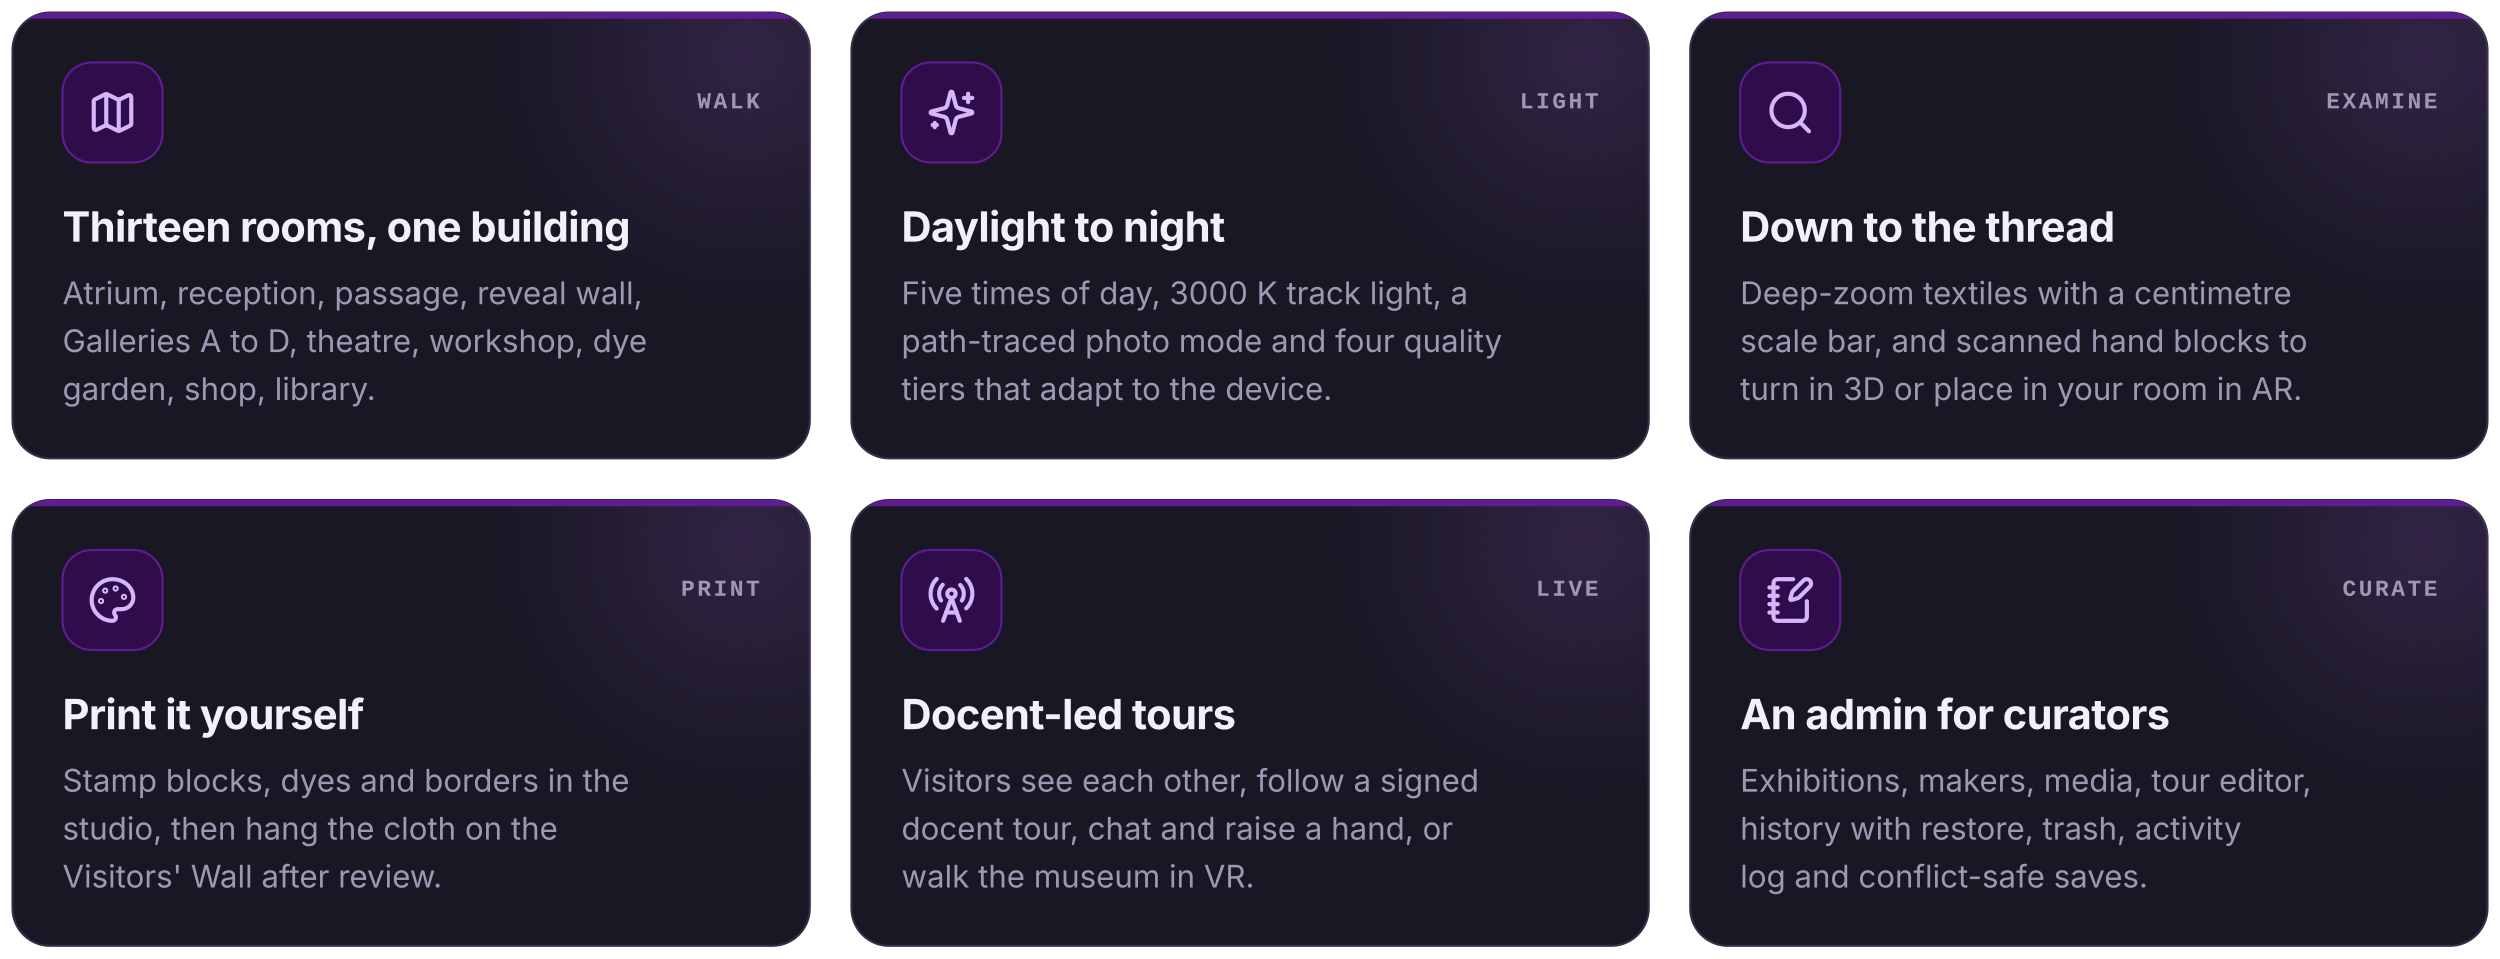
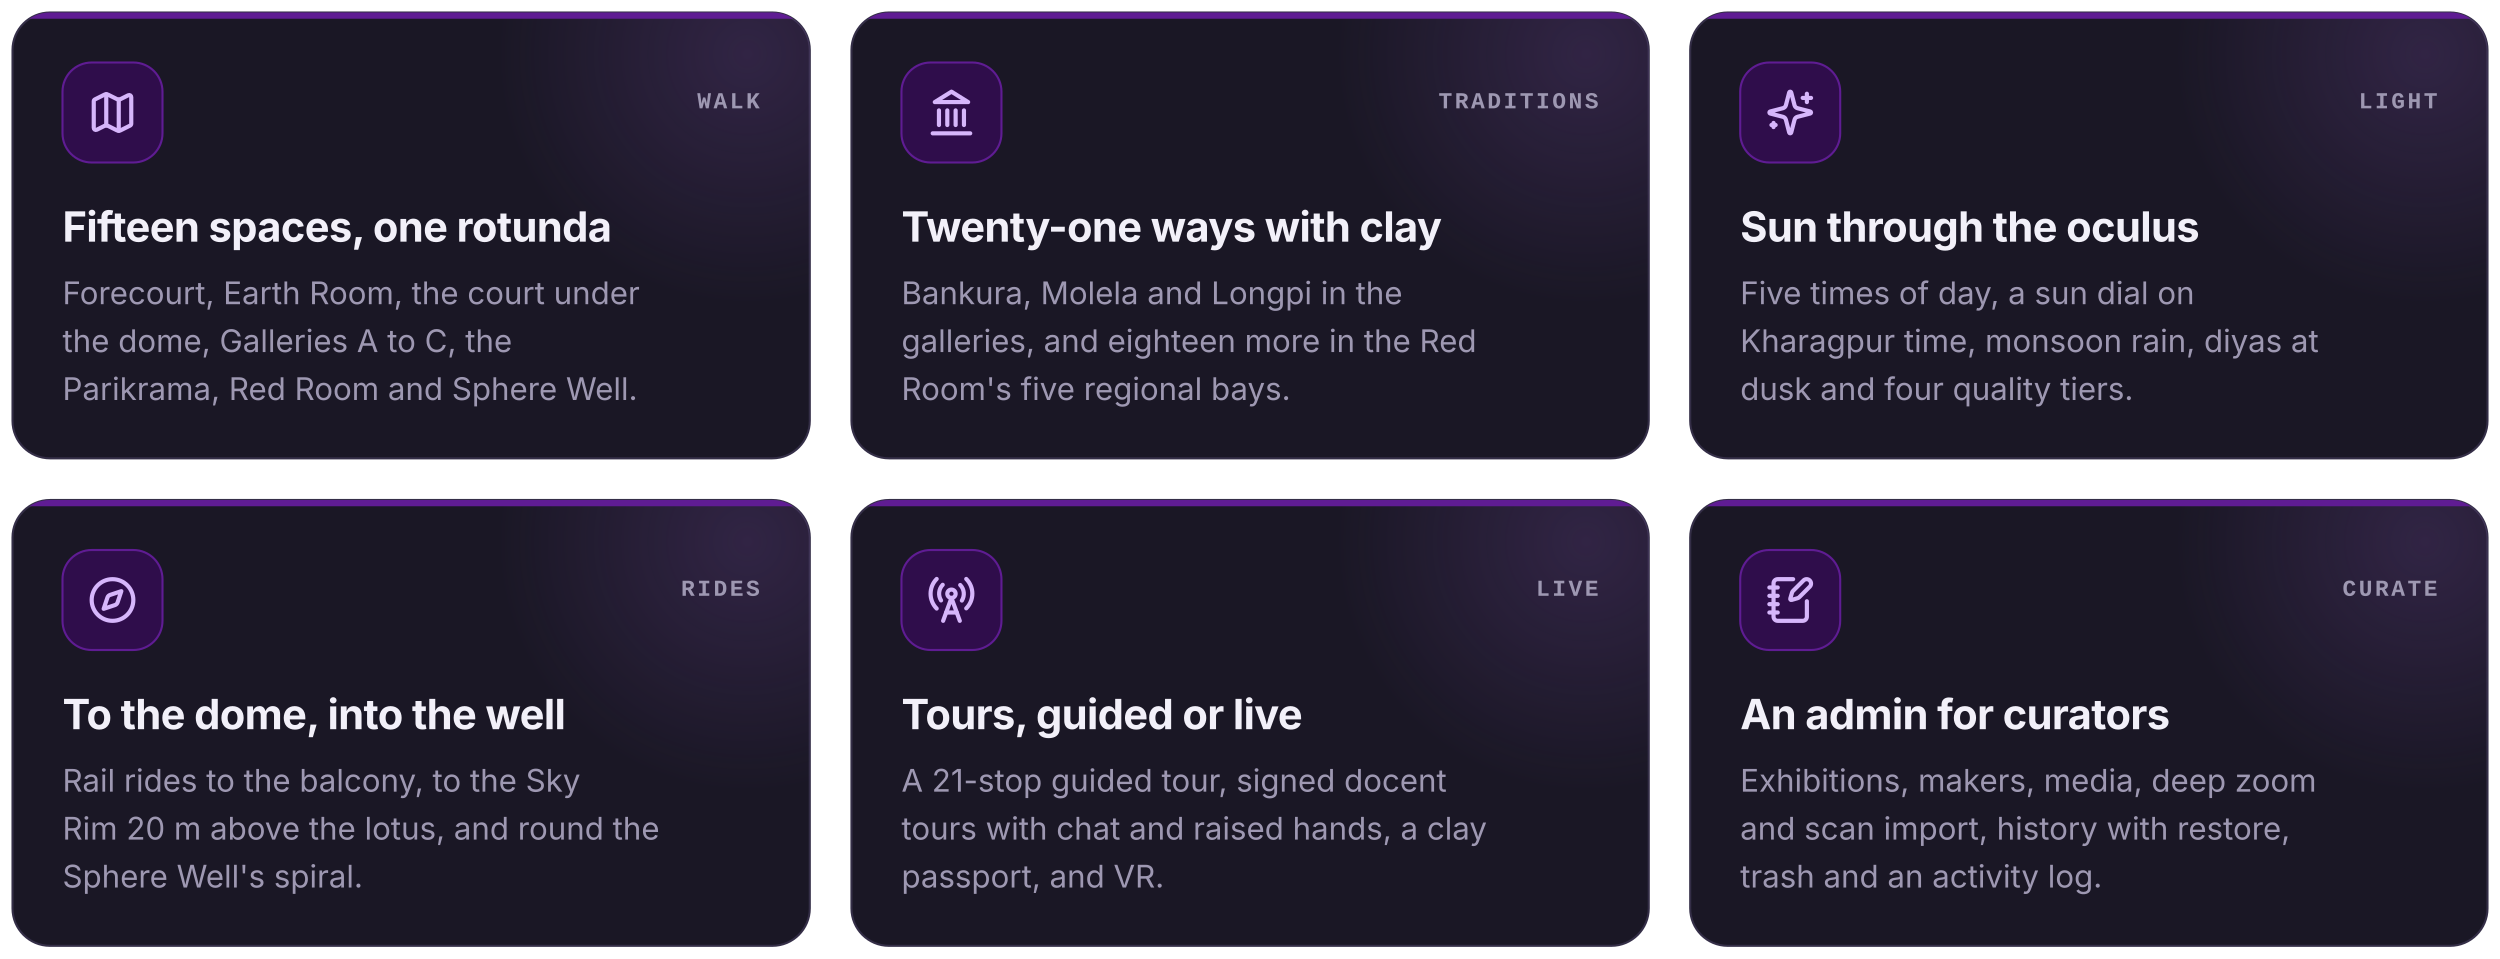
- <svg xmlns="http://www.w3.org/2000/svg" width="1200" height="460" viewBox="0 0 1200 460" role="img" aria-label="What the museum does: walk, light, examine, print, tour live and curate">
+ <svg xmlns="http://www.w3.org/2000/svg" width="1200" height="460" viewBox="0 0 1200 460" role="img" aria-label="What the pavilion does: walk, traditions, light, rides, tours and curation">
  <defs>
    <style>.d{font-family:'Plus Jakarta Sans','Inter',ui-sans-serif,system-ui,-apple-system,'Segoe UI',Roboto,Helvetica,Arial,sans-serif}.s{font-family:'Inter',ui-sans-serif,system-ui,-apple-system,'Segoe UI',Roboto,Helvetica,Arial,sans-serif}.m{font-family:'JetBrains Mono',ui-monospace,'SFMono-Regular',Menlo,Consolas,'Liberation Mono',monospace}.rise{animation:rise .9s cubic-bezier(.2,.7,.2,1) both}@keyframes rise{from{opacity:0;transform:translateY(12px)}to{opacity:1;transform:translateY(0)}}.shine{animation:shine 5.6s cubic-bezier(.5,0,.3,1) infinite}@keyframes shine{0%{transform:translateX(0)}45%,100%{transform:translateX(562.7px)}}.r0{animation-delay:0.1s}.r1{animation-delay:0.2s}.r2{animation-delay:0.3s}.r3{animation-delay:0.5s}.r4{animation-delay:0.6s}.r5{animation-delay:0.7s}@media (prefers-reduced-motion:reduce){*{animation:none!important}.smil{display:none}.sweep{fill:url(#still)}}</style>
    <radialGradient id="halo">
      <stop offset="0" stop-color="#AA69E9" stop-opacity=".16" />
      <stop offset="1" stop-color="#AA69E9" stop-opacity="0" />
    </radialGradient>
    <linearGradient id="glint" x1="0" y1="0" x2="1" y2="0">
      <stop offset="0" stop-color="#C090F5" stop-opacity="0" />
      <stop offset=".5" stop-color="#C090F5" />
      <stop offset="1" stop-color="#E0AF43" stop-opacity="0" />
    </linearGradient>
    <clipPath id="k0">
      <rect x="6" y="6" width="382.7" height="214" rx="18" />
    </clipPath>
    <clipPath id="k1">
      <rect x="408.7" y="6" width="382.7" height="214" rx="18" />
    </clipPath>
    <clipPath id="k2">
      <rect x="811.3" y="6" width="382.7" height="214" rx="18" />
    </clipPath>
    <clipPath id="k3">
      <rect x="6" y="240" width="382.7" height="214" rx="18" />
    </clipPath>
    <clipPath id="k4">
      <rect x="408.7" y="240" width="382.7" height="214" rx="18" />
    </clipPath>
    <clipPath id="k5">
      <rect x="811.3" y="240" width="382.7" height="214" rx="18" />
    </clipPath>
  </defs>
  <g class="rise r0">
    <rect x="6" y="6" width="382.7" height="214" rx="18" fill="#1A1725" stroke="#342E47" />
    <g clip-path="url(#k0)">
      <circle cx="358.7" cy="26" r="120" fill="url(#halo)" />
      <rect x="6" y="6" width="382.7" height="3" fill="#5F1C93" />
      <rect class="shine" style="animation-delay:0s" x="-174" y="6" width="180" height="3" fill="url(#glint)" />
    </g>
    <rect x="30" y="30" width="48" height="48" rx="14" fill="#2F0D4B" stroke="#5F1C93" />
    <g transform="translate(42 42) scale(1)" fill="none" stroke="#D6B6FB" stroke-width="2" stroke-linecap="round" stroke-linejoin="round">
      <path d="M14.106 5.553a2 2 0 0 0 1.788 0l3.659-1.83A1 1 0 0 1 21 4.619v12.764a1 1 0 0 1-.553.894l-4.553 2.277a2 2 0 0 1-1.788 0l-4.212-2.106a2 2 0 0 0-1.788 0l-3.659 1.83A1 1 0 0 1 3 19.381V6.618a1 1 0 0 1 .553-.894l4.553-2.277a2 2 0 0 1 1.788 0z" />
      <path d="M15 5.764v15" />
      <path d="M9 3.236v15" />
    </g>
    <text x="364.7" y="52" class="m" fill="#9E98B2" font-size="11" font-weight="600" letter-spacing="1.2" text-anchor="end">WALK</text>
-     <text x="30" y="116" class="d" fill="#F2F0F9" font-size="20" font-weight="700" letter-spacing="-.3">Thirteen rooms, one building</text>
-     <text x="30" y="146" class="s" fill="#9E98B2" font-size="15">Atrium, reception, passage, reveal wall,</text>
-     <text x="30" y="169" class="s" fill="#9E98B2" font-size="15">Galleries A to D, theatre, workshop, dye</text>
-     <text x="30" y="192" class="s" fill="#9E98B2" font-size="15">garden, shop, library.</text>
+     <text x="30" y="116" class="d" fill="#F2F0F9" font-size="20" font-weight="700" letter-spacing="-.3">Fifteen spaces, one rotunda</text>
+     <text x="30" y="146" class="s" fill="#9E98B2" font-size="15">Forecourt, Earth Room, the court under</text>
+     <text x="30" y="169" class="s" fill="#9E98B2" font-size="15">the dome, Galleries A to C, the</text>
+     <text x="30" y="192" class="s" fill="#9E98B2" font-size="15">Parikrama, Red Room and Sphere Well.</text>
  </g>
  <g class="rise r1">
    <rect x="408.7" y="6" width="382.7" height="214" rx="18" fill="#1A1725" stroke="#342E47" />
    <g clip-path="url(#k1)">
      <circle cx="761.3" cy="26" r="120" fill="url(#halo)" />
      <rect x="408.7" y="6" width="382.7" height="3" fill="#5F1C93" />
      <rect class="shine" style="animation-delay:0.7s" x="228.7" y="6" width="180" height="3" fill="url(#glint)" />
    </g>
    <rect x="432.7" y="30" width="48" height="48" rx="14" fill="#2F0D4B" stroke="#5F1C93" />
    <g transform="translate(444.7 42) scale(1)" fill="none" stroke="#D6B6FB" stroke-width="2" stroke-linecap="round" stroke-linejoin="round">
-       <path d="M9.937 15.5A2 2 0 0 0 8.5 14.063l-6.135-1.582a.5.5 0 0 1 0-.962L8.5 9.936A2 2 0 0 0 9.937 8.5l1.582-6.135a.5.5 0 0 1 .963 0L14.063 8.5A2 2 0 0 0 15.5 9.937l6.135 1.581a.5.5 0 0 1 0 .964L15.5 14.063a2 2 0 0 0-1.437 1.437l-1.582 6.135a.5.5 0 0 1-.963 0z" />
-       <path d="M20 3v4" />
-       <path d="M22 5h-4" />
-       <path d="M4 17v2" />
-       <path d="M5 18H3" />
+       <line x1="3" x2="21" y1="22" y2="22" />
+       <line x1="6" x2="6" y1="18" y2="11" />
+       <line x1="10" x2="10" y1="18" y2="11" />
+       <line x1="14" x2="14" y1="18" y2="11" />
+       <line x1="18" x2="18" y1="18" y2="11" />
+       <polygon points="12 2 20 7 4 7" />
    </g>
-     <text x="767.3" y="52" class="m" fill="#9E98B2" font-size="11" font-weight="600" letter-spacing="1.2" text-anchor="end">LIGHT</text>
-     <text x="432.7" y="116" class="d" fill="#F2F0F9" font-size="20" font-weight="700" letter-spacing="-.3">Daylight to night</text>
-     <text x="432.7" y="146" class="s" fill="#9E98B2" font-size="15">Five times of day, 3000 K track light, a</text>
-     <text x="432.7" y="169" class="s" fill="#9E98B2" font-size="15">path-traced photo mode and four quality</text>
-     <text x="432.7" y="192" class="s" fill="#9E98B2" font-size="15">tiers that adapt to the device.</text>
+     <text x="767.3" y="52" class="m" fill="#9E98B2" font-size="11" font-weight="600" letter-spacing="1.2" text-anchor="end">TRADITIONS</text>
+     <text x="432.7" y="116" class="d" fill="#F2F0F9" font-size="20" font-weight="700" letter-spacing="-.3">Twenty-one ways with clay</text>
+     <text x="432.7" y="146" class="s" fill="#9E98B2" font-size="15">Bankura, Molela and Longpi in the</text>
+     <text x="432.7" y="169" class="s" fill="#9E98B2" font-size="15">galleries, and eighteen more in the Red</text>
+     <text x="432.7" y="192" class="s" fill="#9E98B2" font-size="15">Room's five regional bays.</text>
  </g>
  <g class="rise r2">
    <rect x="811.3" y="6" width="382.7" height="214" rx="18" fill="#1A1725" stroke="#342E47" />
    <g clip-path="url(#k2)">
      <circle cx="1164" cy="26" r="120" fill="url(#halo)" />
      <rect x="811.3" y="6" width="382.7" height="3" fill="#5F1C93" />
      <rect class="shine" style="animation-delay:1.4s" x="631.3" y="6" width="180" height="3" fill="url(#glint)" />
    </g>
    <rect x="835.3" y="30" width="48" height="48" rx="14" fill="#2F0D4B" stroke="#5F1C93" />
    <g transform="translate(847.3 42) scale(1)" fill="none" stroke="#D6B6FB" stroke-width="2" stroke-linecap="round" stroke-linejoin="round">
-       <circle cx="11" cy="11" r="8" />
-       <path d="m21 21-4.3-4.3" />
+       <path d="M9.937 15.5A2 2 0 0 0 8.5 14.063l-6.135-1.582a.5.5 0 0 1 0-.962L8.5 9.936A2 2 0 0 0 9.937 8.5l1.582-6.135a.5.5 0 0 1 .963 0L14.063 8.5A2 2 0 0 0 15.5 9.937l6.135 1.581a.5.5 0 0 1 0 .964L15.5 14.063a2 2 0 0 0-1.437 1.437l-1.582 6.135a.5.5 0 0 1-.963 0z" />
+       <path d="M20 3v4" />
+       <path d="M22 5h-4" />
+       <path d="M4 17v2" />
+       <path d="M5 18H3" />
    </g>
-     <text x="1170" y="52" class="m" fill="#9E98B2" font-size="11" font-weight="600" letter-spacing="1.2" text-anchor="end">EXAMINE</text>
-     <text x="835.3" y="116" class="d" fill="#F2F0F9" font-size="20" font-weight="700" letter-spacing="-.3">Down to the thread</text>
-     <text x="835.3" y="146" class="s" fill="#9E98B2" font-size="15">Deep-zoom textiles with a centimetre</text>
-     <text x="835.3" y="169" class="s" fill="#9E98B2" font-size="15">scale bar, and scanned hand blocks to</text>
-     <text x="835.3" y="192" class="s" fill="#9E98B2" font-size="15">turn in 3D or place in your room in AR.</text>
+     <text x="1170" y="52" class="m" fill="#9E98B2" font-size="11" font-weight="600" letter-spacing="1.2" text-anchor="end">LIGHT</text>
+     <text x="835.3" y="116" class="d" fill="#F2F0F9" font-size="20" font-weight="700" letter-spacing="-.3">Sun through the oculus</text>
+     <text x="835.3" y="146" class="s" fill="#9E98B2" font-size="15">Five times of day, a sun dial on</text>
+     <text x="835.3" y="169" class="s" fill="#9E98B2" font-size="15">Kharagpur time, monsoon rain, diyas at</text>
+     <text x="835.3" y="192" class="s" fill="#9E98B2" font-size="15">dusk and four quality tiers.</text>
  </g>
  <g class="rise r3">
    <rect x="6" y="240" width="382.7" height="214" rx="18" fill="#1A1725" stroke="#342E47" />
    <g clip-path="url(#k3)">
      <circle cx="358.7" cy="260" r="120" fill="url(#halo)" />
      <rect x="6" y="240" width="382.7" height="3" fill="#5F1C93" />
      <rect class="shine" style="animation-delay:2.1s" x="-174" y="240" width="180" height="3" fill="url(#glint)" />
    </g>
    <rect x="30" y="264" width="48" height="48" rx="14" fill="#2F0D4B" stroke="#5F1C93" />
    <g transform="translate(42 276) scale(1)" fill="none" stroke="#D6B6FB" stroke-width="2" stroke-linecap="round" stroke-linejoin="round">
-       <circle cx="13.5" cy="6.5" r=".5" fill="currentColor" />
-       <circle cx="17.5" cy="10.5" r=".5" fill="currentColor" />
-       <circle cx="8.5" cy="7.5" r=".5" fill="currentColor" />
-       <circle cx="6.5" cy="12.5" r=".5" fill="currentColor" />
-       <path d="M12 2C6.5 2 2 6.5 2 12s4.5 10 10 10c.926 0 1.648-.746 1.648-1.688 0-.437-.18-.835-.437-1.125-.29-.289-.438-.652-.438-1.125a1.64 1.64 0 0 1 1.668-1.668h1.996c3.051 0 5.555-2.503 5.555-5.554C21.965 6.012 17.461 2 12 2z" />
+       <path d="m16.24 7.76-1.804 5.411a2 2 0 0 1-1.265 1.265L7.76 16.24l1.804-5.411a2 2 0 0 1 1.265-1.265z" />
+       <circle cx="12" cy="12" r="10" />
    </g>
-     <text x="364.7" y="286" class="m" fill="#9E98B2" font-size="11" font-weight="600" letter-spacing="1.2" text-anchor="end">PRINT</text>
-     <text x="30" y="350" class="d" fill="#F2F0F9" font-size="20" font-weight="700" letter-spacing="-.3">Print it yourself</text>
-     <text x="30" y="380" class="s" fill="#9E98B2" font-size="15">Stamp blocks, dyes and borders in the</text>
-     <text x="30" y="403" class="s" fill="#9E98B2" font-size="15">studio, then hang the cloth on the</text>
-     <text x="30" y="426" class="s" fill="#9E98B2" font-size="15">Visitors' Wall after review.</text>
+     <text x="364.7" y="286" class="m" fill="#9E98B2" font-size="11" font-weight="600" letter-spacing="1.2" text-anchor="end">RIDES</text>
+     <text x="30" y="350" class="d" fill="#F2F0F9" font-size="20" font-weight="700" letter-spacing="-.3">To the dome, into the well</text>
+     <text x="30" y="380" class="s" fill="#9E98B2" font-size="15">Rail rides to the balcony, to the Sky</text>
+     <text x="30" y="403" class="s" fill="#9E98B2" font-size="15">Rim 20 m above the lotus, and round the</text>
+     <text x="30" y="426" class="s" fill="#9E98B2" font-size="15">Sphere Well's spiral.</text>
  </g>
  <g class="rise r4">
    <rect x="408.7" y="240" width="382.7" height="214" rx="18" fill="#1A1725" stroke="#342E47" />
    <g clip-path="url(#k4)">
      <circle cx="761.3" cy="260" r="120" fill="url(#halo)" />
      <rect x="408.7" y="240" width="382.7" height="3" fill="#5F1C93" />
      <rect class="shine" style="animation-delay:2.8s" x="228.7" y="240" width="180" height="3" fill="url(#glint)" />
    </g>
    <rect x="432.7" y="264" width="48" height="48" rx="14" fill="#2F0D4B" stroke="#5F1C93" />
    <g transform="translate(444.7 276) scale(1)" fill="none" stroke="#D6B6FB" stroke-width="2" stroke-linecap="round" stroke-linejoin="round">
      <path d="M4.9 16.1C1 12.2 1 5.8 4.9 1.9" />
      <path d="M7.8 4.7a6.14 6.14 0 0 0-.8 7.5" />
      <circle cx="12" cy="9" r="2" />
      <path d="M16.2 4.8c2 2 2.26 5.11.8 7.47" />
      <path d="M19.1 1.9a9.96 9.96 0 0 1 0 14.1" />
      <path d="M9.5 18h5" />
      <path d="m8 22 4-11 4 11" />
    </g>
    <text x="767.3" y="286" class="m" fill="#9E98B2" font-size="11" font-weight="600" letter-spacing="1.2" text-anchor="end">LIVE</text>
-     <text x="432.7" y="350" class="d" fill="#F2F0F9" font-size="20" font-weight="700" letter-spacing="-.3">Docent-led tours</text>
-     <text x="432.7" y="380" class="s" fill="#9E98B2" font-size="15">Visitors see each other, follow a signed</text>
-     <text x="432.7" y="403" class="s" fill="#9E98B2" font-size="15">docent tour, chat and raise a hand, or</text>
-     <text x="432.7" y="426" class="s" fill="#9E98B2" font-size="15">walk the museum in VR.</text>
+     <text x="432.7" y="350" class="d" fill="#F2F0F9" font-size="20" font-weight="700" letter-spacing="-.3">Tours, guided or live</text>
+     <text x="432.7" y="380" class="s" fill="#9E98B2" font-size="15">A 21-stop guided tour, signed docent</text>
+     <text x="432.7" y="403" class="s" fill="#9E98B2" font-size="15">tours with chat and raised hands, a clay</text>
+     <text x="432.7" y="426" class="s" fill="#9E98B2" font-size="15">passport, and VR.</text>
  </g>
  <g class="rise r5">
    <rect x="811.3" y="240" width="382.7" height="214" rx="18" fill="#1A1725" stroke="#342E47" />
    <g clip-path="url(#k5)">
      <circle cx="1164" cy="260" r="120" fill="url(#halo)" />
      <rect x="811.3" y="240" width="382.7" height="3" fill="#5F1C93" />
      <rect class="shine" style="animation-delay:3.5s" x="631.3" y="240" width="180" height="3" fill="url(#glint)" />
    </g>
    <rect x="835.3" y="264" width="48" height="48" rx="14" fill="#2F0D4B" stroke="#5F1C93" />
    <g transform="translate(847.3 276) scale(1)" fill="none" stroke="#D6B6FB" stroke-width="2" stroke-linecap="round" stroke-linejoin="round">
      <path d="M13.4 2H6a2 2 0 0 0-2 2v16a2 2 0 0 0 2 2h12a2 2 0 0 0 2-2v-7.4" />
      <path d="M2 6h4" />
      <path d="M2 10h4" />
      <path d="M2 14h4" />
      <path d="M2 18h4" />
      <path d="M21.378 5.626a1 1 0 1 0-3.004-3.004l-5.01 5.012a2 2 0 0 0-.506.854l-.837 2.87a.5.5 0 0 0 .62.62l2.87-.837a2 2 0 0 0 .854-.506z" />
    </g>
    <text x="1170" y="286" class="m" fill="#9E98B2" font-size="11" font-weight="600" letter-spacing="1.2" text-anchor="end">CURATE</text>
    <text x="835.3" y="350" class="d" fill="#F2F0F9" font-size="20" font-weight="700" letter-spacing="-.3">An admin for curators</text>
-     <text x="835.3" y="380" class="s" fill="#9E98B2" font-size="15">Exhibitions, makers, media, tour editor,</text>
-     <text x="835.3" y="403" class="s" fill="#9E98B2" font-size="15">history with restore, trash, activity</text>
-     <text x="835.3" y="426" class="s" fill="#9E98B2" font-size="15">log and conflict-safe saves.</text>
+     <text x="835.3" y="380" class="s" fill="#9E98B2" font-size="15">Exhibitions, makers, media, deep zoom</text>
+     <text x="835.3" y="403" class="s" fill="#9E98B2" font-size="15">and scan import, history with restore,</text>
+     <text x="835.3" y="426" class="s" fill="#9E98B2" font-size="15">trash and an activity log.</text>
  </g>
</svg>
